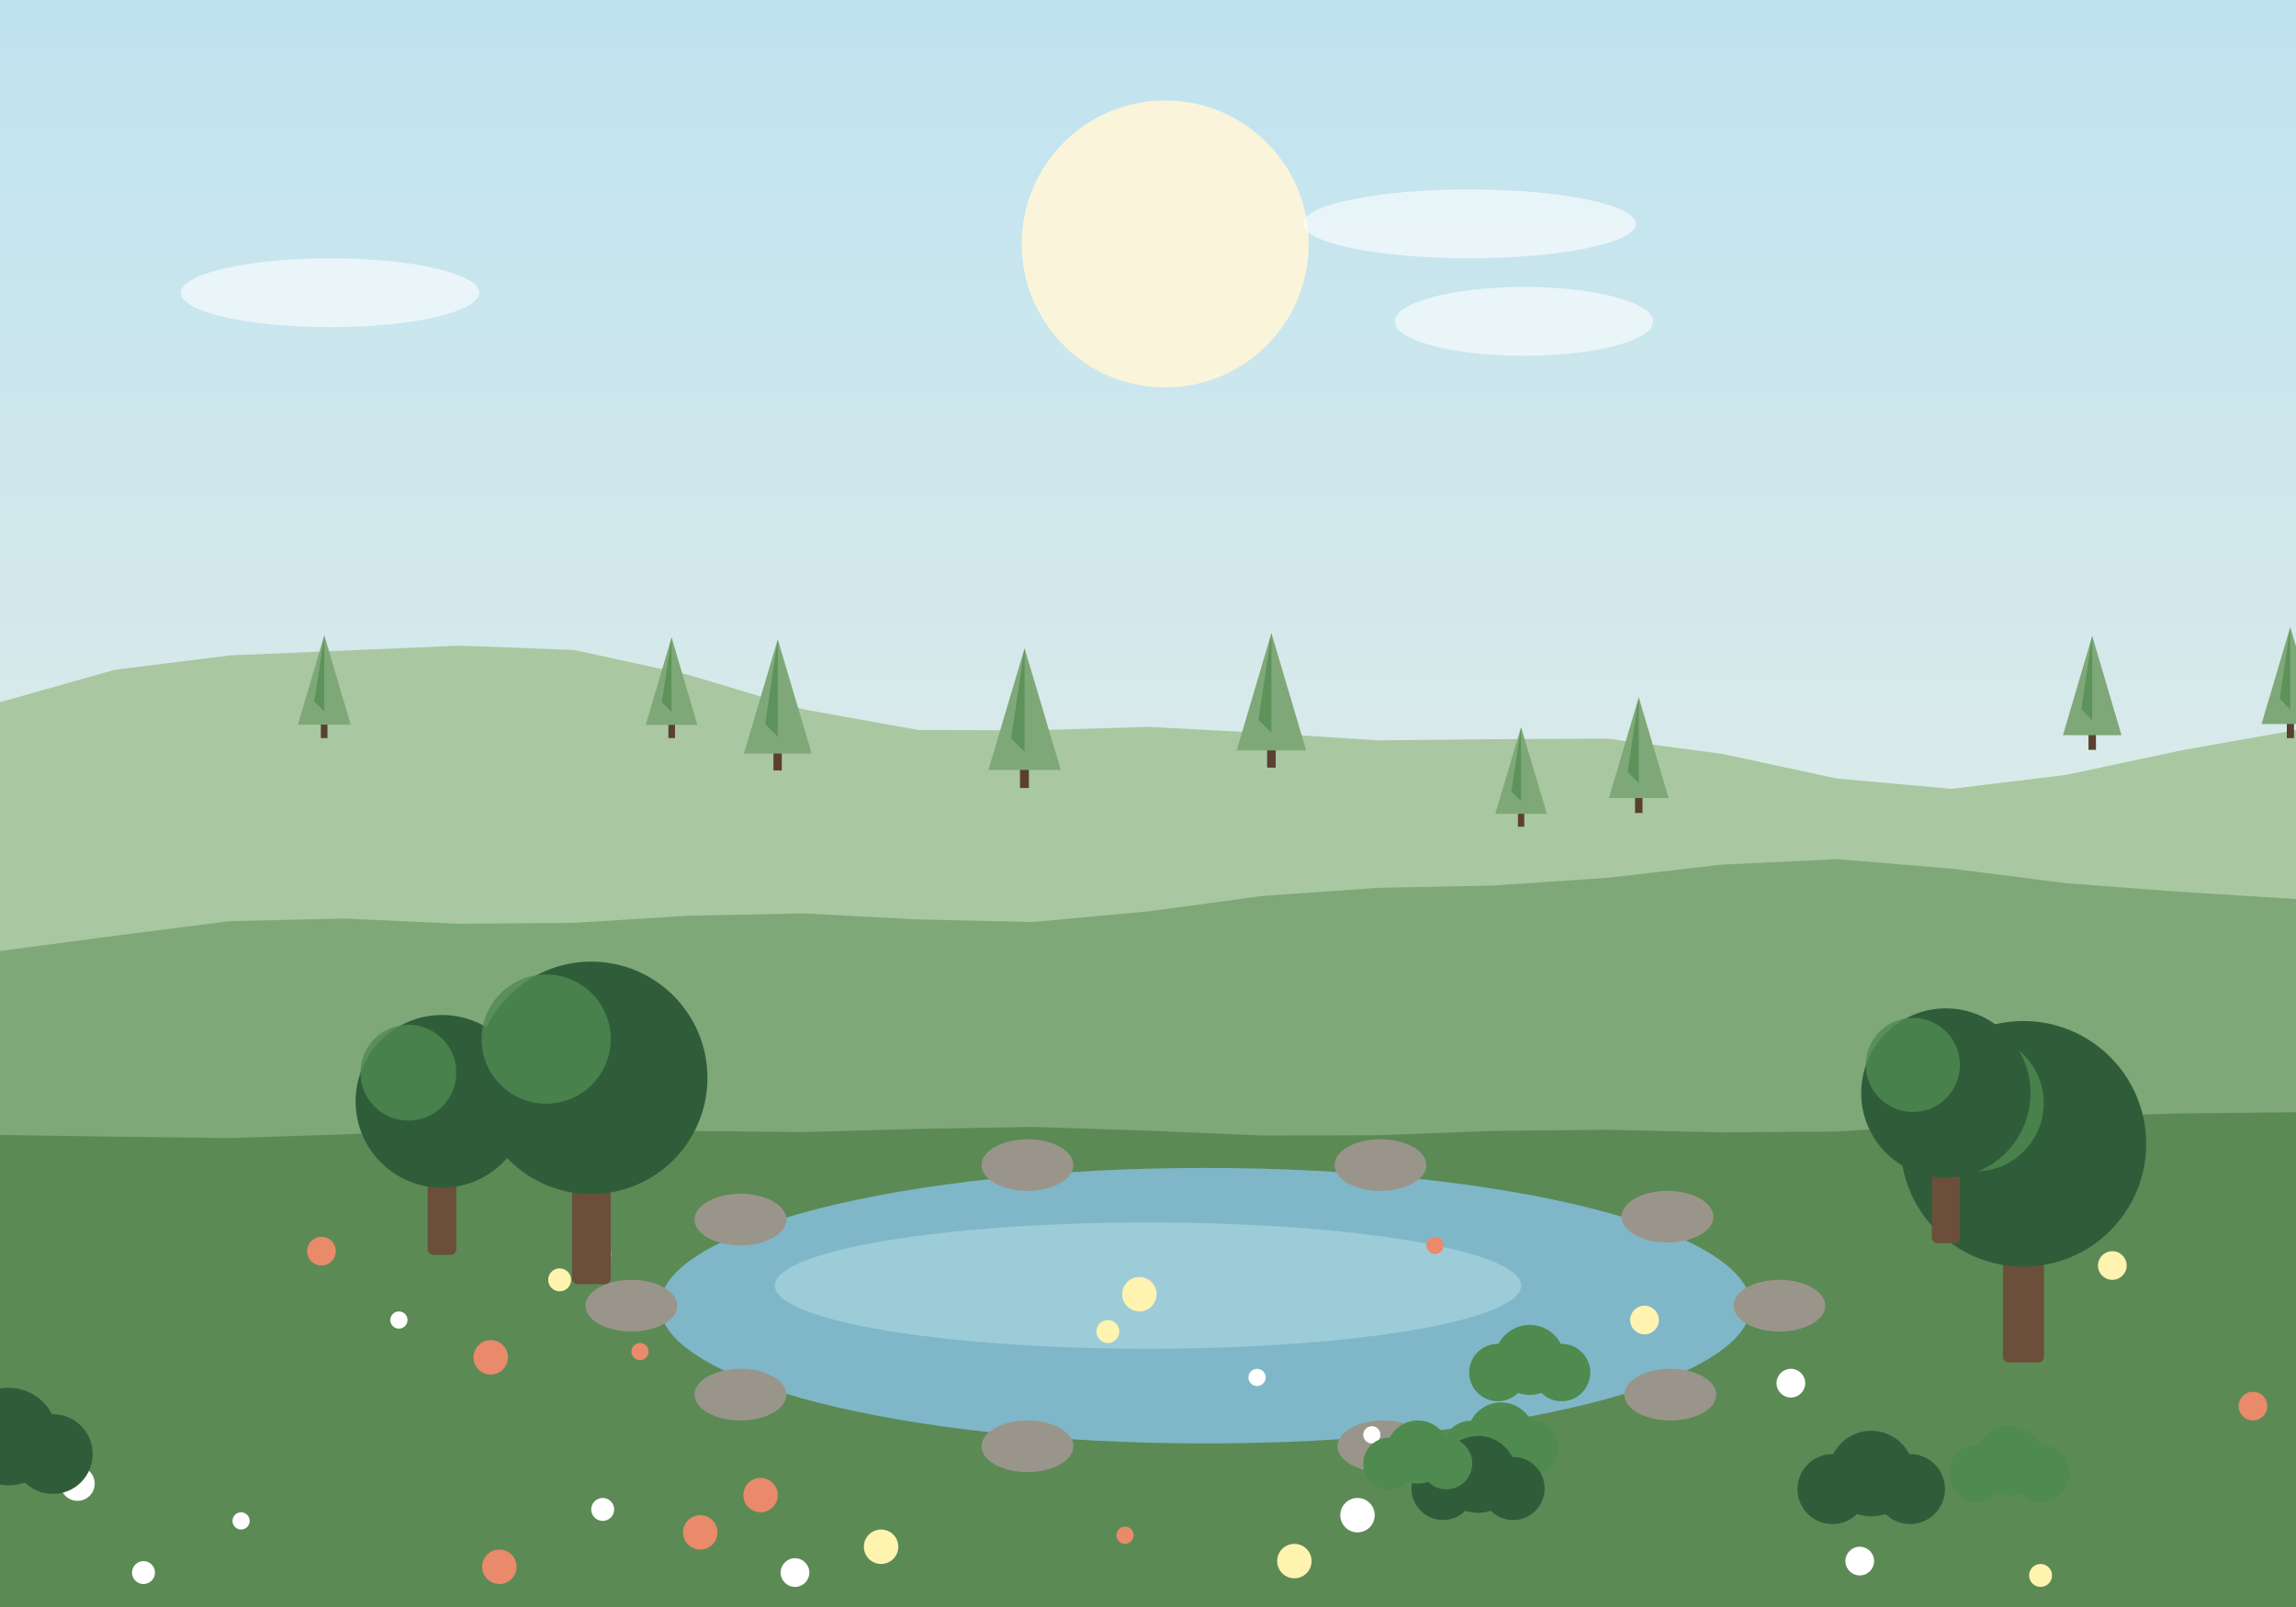
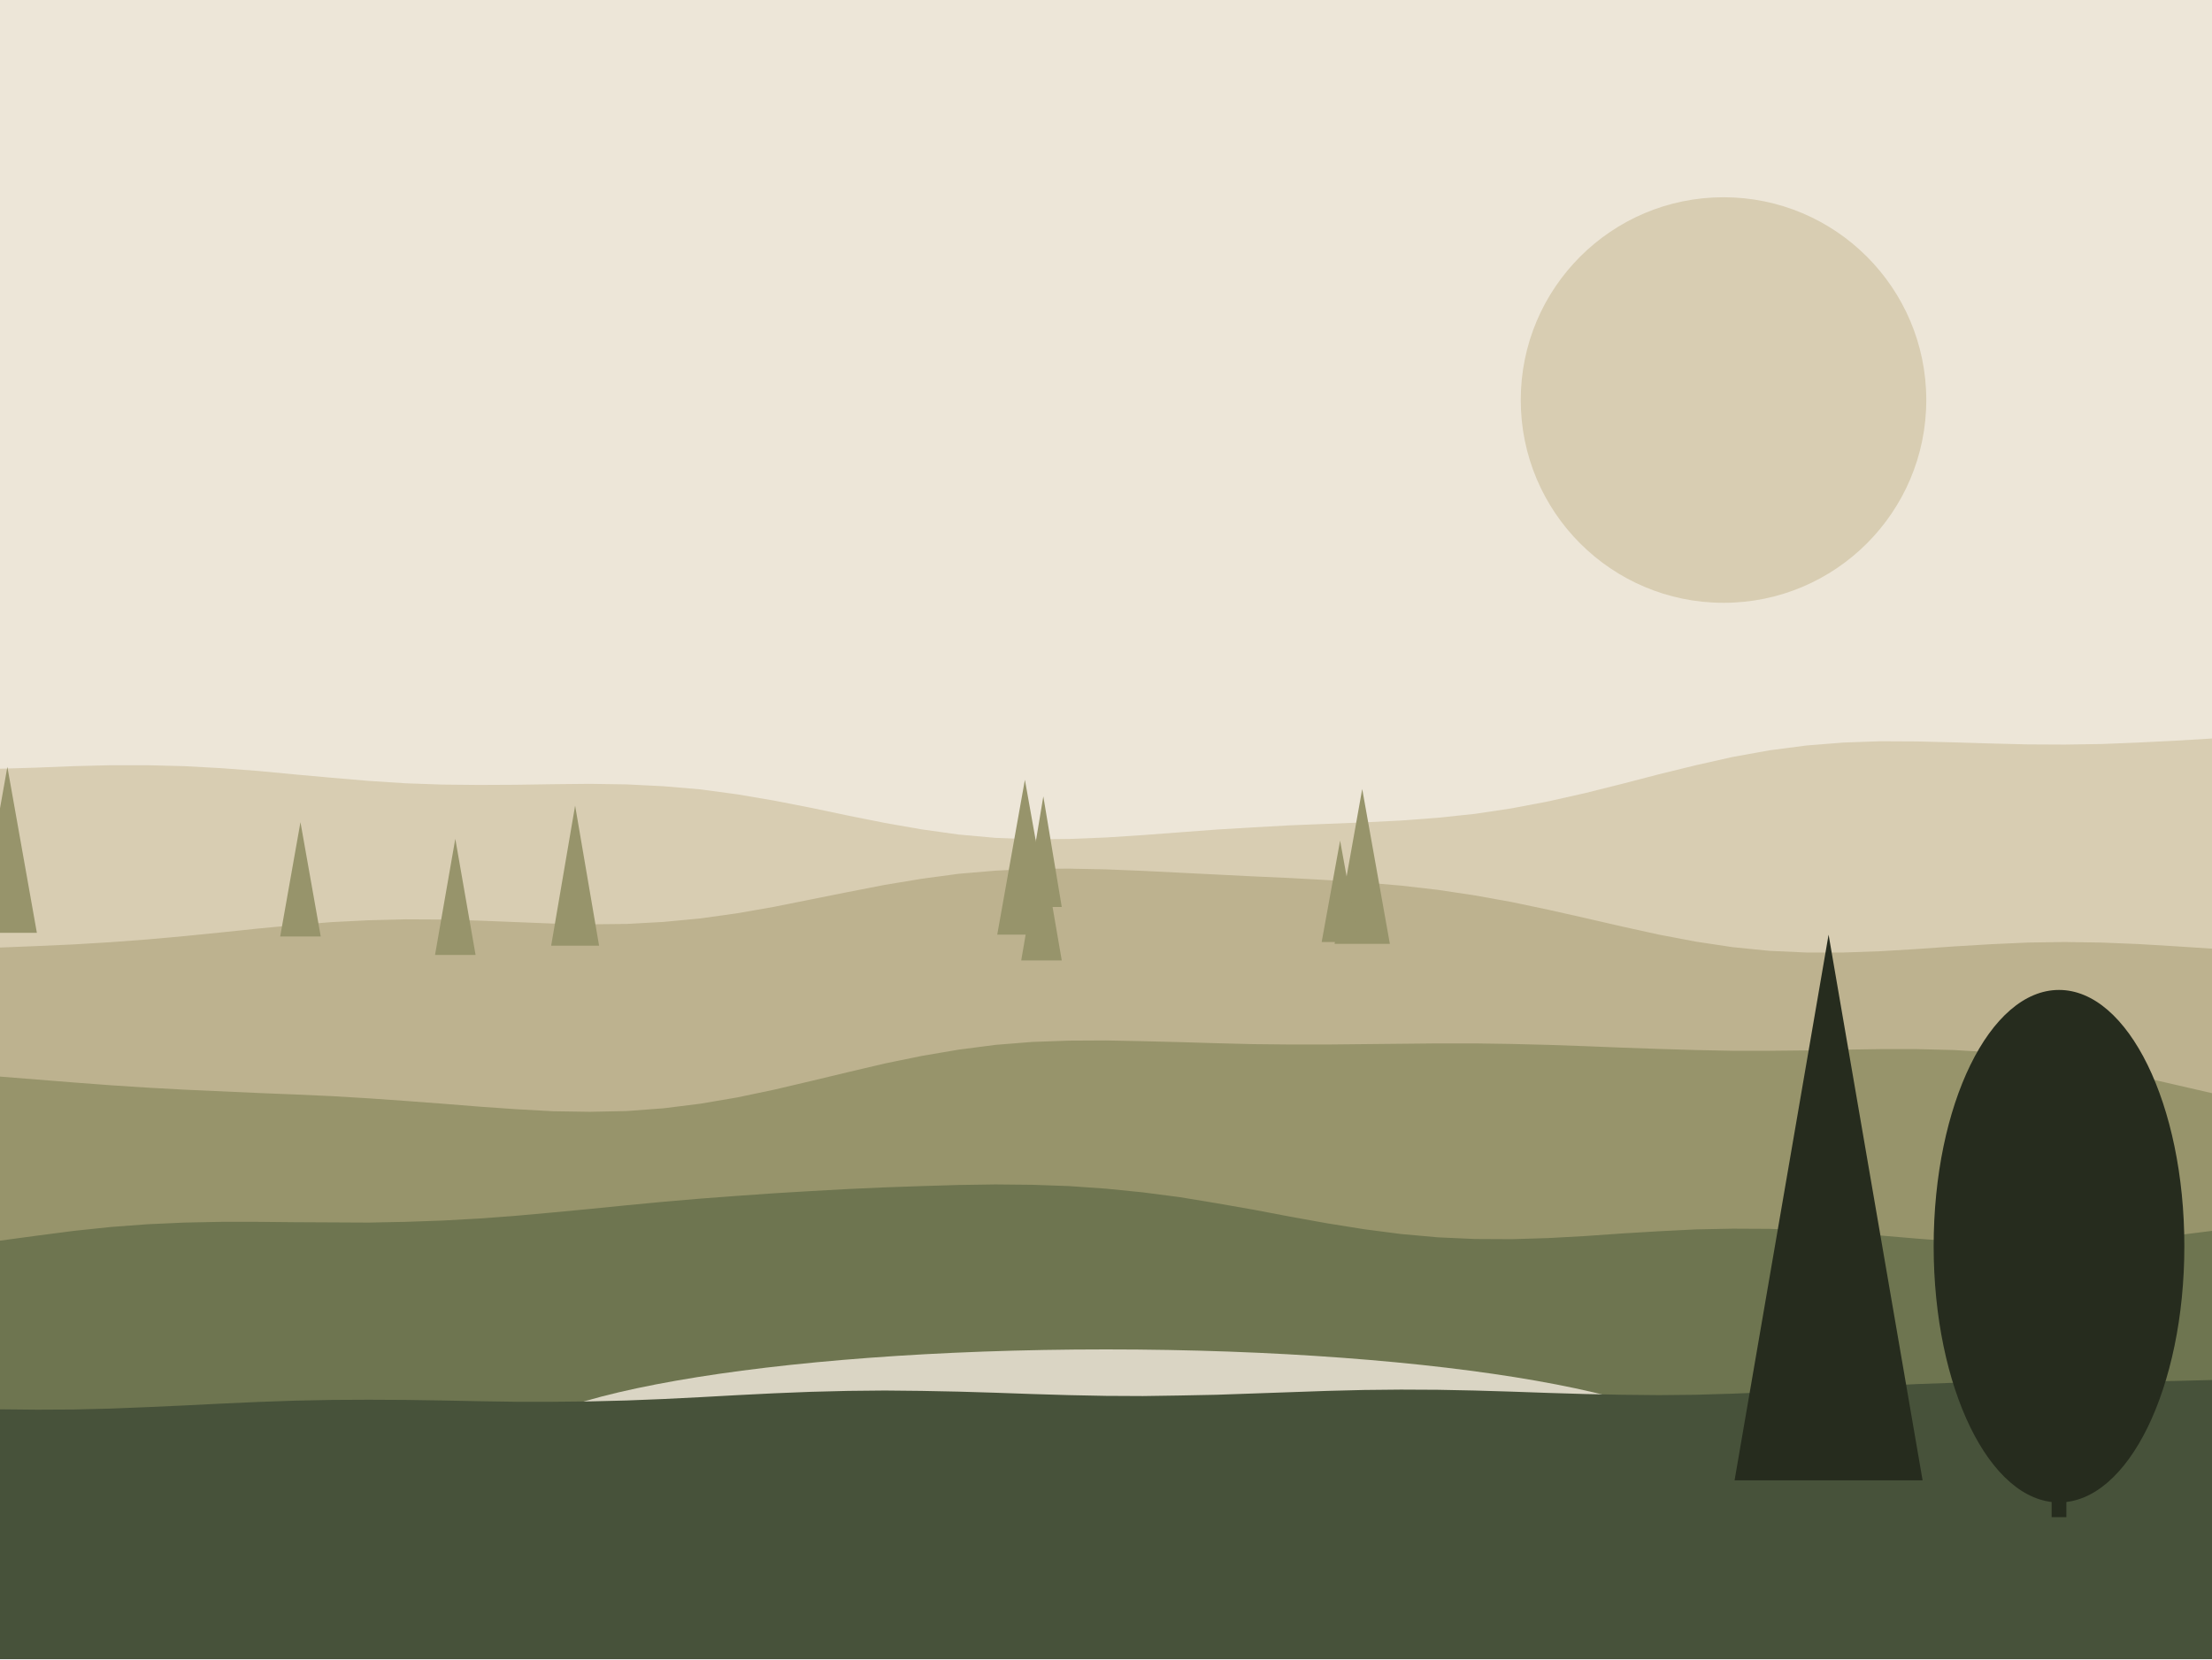
- <svg xmlns="http://www.w3.org/2000/svg" viewBox="0 0 800 560" preserveAspectRatio="xMidYMid slice">
-   <defs>
-     <linearGradient id="s10" x1="0" y1="0" x2="0" y2="1">
-       <stop offset="0" stop-color="#bfe3f0" />
-       <stop offset="1" stop-color="#f4f1e4" />
-     </linearGradient>
-   </defs>
-   <rect width="800" height="560" fill="url(#s10)" />
-   <circle cx="406" cy="85" r="50" fill="#fff6d8" opacity=".9" />
-   <ellipse cx="531" cy="112" rx="45" ry="12" fill="#fff" opacity=".6" />
-   <ellipse cx="512" cy="78" rx="58" ry="12" fill="#fff" opacity=".6" />
-   <ellipse cx="115" cy="102" rx="52" ry="12" fill="#fff" opacity=".6" />
-   <polygon fill="#a9c7a1" points="0,560 0,244.7 40,233.4 80,228.4 120,226.7 160,225.0 200,226.5 240,235.2 280,247.2 320,254.4 360,254.5 400,253.3 440,255.4 480,258.0 520,257.6 560,257.4 600,262.7 640,271.3 680,274.9 720,270.0 760,261.5 800,254.4 840,247.0 800,560" />
-   <rect x="528.9" y="282.5" width="2.2" height="5.6" fill="#5a4030" />
-   <polygon fill="#7fa878" points="530.0,253.4 521.0,283.6 539.0,283.6" />
-   <polygon fill="#4f8a4f" opacity=".7" points="530.0,253.4 526.6,275.8 530.0,279.2" />
-   <rect x="111.8" y="251.4" width="2.3" height="5.8" fill="#5a4030" />
-   <polygon fill="#7fa878" points="113.0,221.4 103.8,252.5 122.2,252.5" />
-   <polygon fill="#4f8a4f" opacity=".7" points="113.0,221.4 109.5,244.5 113.0,247.9" />
-   <rect x="796.8" y="251.0" width="2.5" height="6.2" fill="#5a4030" />
-   <polygon fill="#7fa878" points="798.0,218.5 788.0,252.3 808.0,252.3" />
-   <polygon fill="#4f8a4f" opacity=".7" points="798.0,218.5 794.3,243.5 798.0,247.3" />
-   <rect x="569.7" y="276.8" width="2.6" height="6.5" fill="#5a4030" />
-   <polygon fill="#7fa878" points="571.0,243.0 560.6,278.1 581.4,278.1" />
-   <polygon fill="#4f8a4f" opacity=".7" points="571.0,243.0 567.1,269.0 571.0,272.9" />
-   <rect x="441.5" y="259.9" width="3.0" height="7.6" fill="#5a4030" />
-   <polygon fill="#7fa878" points="443.0,220.6 430.9,261.5 455.1,261.5" />
-   <polygon fill="#4f8a4f" opacity=".7" points="443.0,220.6 438.5,250.9 443.0,255.4" />
-   <rect x="269.5" y="261.1" width="2.9" height="7.4" fill="#5a4030" />
-   <polygon fill="#7fa878" points="271.0,222.8 259.2,262.6 282.8,262.6" />
-   <polygon fill="#4f8a4f" opacity=".7" points="271.0,222.8 266.6,252.3 271.0,256.7" />
-   <rect x="727.7" y="254.9" width="2.6" height="6.4" fill="#5a4030" />
-   <polygon fill="#7fa878" points="729.0,221.6 718.8,256.2 739.2,256.2" />
-   <polygon fill="#4f8a4f" opacity=".7" points="729.0,221.6 725.2,247.2 729.0,251.1" />
-   <rect x="355.4" y="266.7" width="3.1" height="7.9" fill="#5a4030" />
-   <polygon fill="#7fa878" points="357.0,225.9 344.4,268.3 369.6,268.3" />
-   <polygon fill="#4f8a4f" opacity=".7" points="357.0,225.9 352.3,257.3 357.0,262.0" />
-   <rect x="232.9" y="251.5" width="2.3" height="5.7" fill="#5a4030" />
-   <polygon fill="#7fa878" points="234.0,222.1 225.0,252.6 243.0,252.6" />
-   <polygon fill="#4f8a4f" opacity=".7" points="234.0,222.1 230.6,244.7 234.0,248.1" />
-   <polygon fill="#7fa878" points="0,560 0,331.4 40,326.1 80,321.0 120,320.1 160,321.9 200,321.6 240,319.1 280,318.3 320,320.4 360,321.3 400,317.6 440,312.2 480,309.4 520,308.6 560,305.9 600,301.3 640,299.4 680,302.7 720,307.8 760,310.8 800,313.3 840,319.0 800,560" />
-   <polygon fill="#5b8a55" points="0,560 0,395.5 40,396.1 80,396.6 120,395.3 160,393.2 200,392.8 240,394.1 280,394.5 320,393.4 360,392.7 400,394.0 440,395.7 480,395.6 520,394.1 560,393.7 600,394.6 640,394.3 680,391.9 720,389.1 760,388.0 800,387.6 840,385.4 800,560" />
-   <ellipse cx="420" cy="455" rx="190" ry="48" fill="#7fb7c9" />
-   <ellipse cx="400" cy="448" rx="130" ry="22" fill="#a9d4e0" opacity=".7" />
-   <ellipse cx="620" cy="455" rx="16" ry="9" fill="#9a958a" />
-   <ellipse cx="582" cy="486" rx="16" ry="9" fill="#9a958a" />
-   <ellipse cx="482" cy="504" rx="16" ry="9" fill="#9a958a" />
-   <ellipse cx="358" cy="504" rx="16" ry="9" fill="#9a958a" />
-   <ellipse cx="258" cy="486" rx="16" ry="9" fill="#9a958a" />
-   <ellipse cx="220" cy="455" rx="16" ry="9" fill="#9a958a" />
-   <ellipse cx="258" cy="425" rx="16" ry="9" fill="#9a958a" />
-   <ellipse cx="358" cy="406" rx="16" ry="9" fill="#9a958a" />
-   <ellipse cx="481" cy="406" rx="16" ry="9" fill="#9a958a" />
-   <ellipse cx="581" cy="424" rx="16" ry="9" fill="#9a958a" />
-   <circle cx="277" cy="548" r="5" fill="#ffffff" />
-   <circle cx="50" cy="548" r="4" fill="#ffffff" />
-   <circle cx="174" cy="546" r="6" fill="#e98a6b" />
-   <circle cx="84" cy="530" r="3" fill="#ffffff" />
-   <circle cx="195" cy="446" r="4" fill="#fff3b0" />
-   <circle cx="473" cy="528" r="6" fill="#ffffff" />
-   <circle cx="573" cy="460" r="5" fill="#fff3b0" />
-   <circle cx="207" cy="437" r="6" fill="#e98a6b" />
-   <circle cx="438" cy="480" r="3" fill="#ffffff" />
-   <circle cx="736" cy="441" r="5" fill="#fff3b0" />
-   <circle cx="171" cy="473" r="6" fill="#e98a6b" />
-   <circle cx="139" cy="460" r="3" fill="#ffffff" />
-   <circle cx="307" cy="539" r="6" fill="#fff3b0" />
-   <circle cx="265" cy="521" r="6" fill="#e98a6b" />
-   <circle cx="500" cy="434" r="3" fill="#e98a6b" />
-   <circle cx="648" cy="544" r="5" fill="#ffffff" />
-   <circle cx="478" cy="500" r="3" fill="#ffffff" />
-   <circle cx="223" cy="471" r="3" fill="#e98a6b" />
-   <circle cx="112" cy="436" r="5" fill="#e98a6b" />
-   <circle cx="711" cy="549" r="4" fill="#fff3b0" />
-   <circle cx="27" cy="517" r="6" fill="#ffffff" />
-   <circle cx="667" cy="512" r="4" fill="#e98a6b" />
-   <circle cx="210" cy="526" r="4" fill="#ffffff" />
-   <circle cx="244" cy="534" r="6" fill="#e98a6b" />
-   <circle cx="392" cy="535" r="3" fill="#e98a6b" />
-   <circle cx="624" cy="482" r="5" fill="#ffffff" />
-   <circle cx="386" cy="464" r="4" fill="#fff3b0" />
-   <circle cx="785" cy="490" r="5" fill="#e98a6b" />
-   <circle cx="451" cy="544" r="6" fill="#fff3b0" />
-   <circle cx="397" cy="451" r="6" fill="#fff3b0" />
-   <rect x="149.0" y="403.9" width="10.0" height="33.4" rx="2" fill="#6b4f3a" />
-   <circle cx="154.0" cy="383.8" r="30.1" fill="#2f5d3a" />
-   <circle cx="142.3" cy="373.8" r="16.7" fill="#4f8a4f" opacity=".8" />
-   <rect x="697.9" y="427.2" width="14.3" height="47.6" rx="2" fill="#6b4f3a" />
-   <circle cx="705.0" cy="398.6" r="42.8" fill="#2f5d3a" />
-   <circle cx="688.3" cy="384.4" r="23.8" fill="#4f8a4f" opacity=".8" />
-   <rect x="673.1" y="400.5" width="9.8" height="32.7" rx="2" fill="#6b4f3a" />
-   <circle cx="678.0" cy="380.9" r="29.5" fill="#2f5d3a" />
-   <circle cx="666.5" cy="371.1" r="16.4" fill="#4f8a4f" opacity=".8" />
-   <rect x="199.3" y="402.5" width="13.5" height="45.0" rx="2" fill="#6b4f3a" />
-   <circle cx="206.0" cy="375.6" r="40.5" fill="#2f5d3a" />
-   <circle cx="190.3" cy="362.1" r="22.5" fill="#4f8a4f" opacity=".8" />
-   <circle cx="512.4" cy="504.6" r="9.5" fill="#4f8a4f" />
-   <circle cx="523.0" cy="500.4" r="11.7" fill="#4f8a4f" />
-   <circle cx="533.6" cy="504.6" r="9.5" fill="#4f8a4f" />
-   <circle cx="502.8" cy="518.7" r="11.0" fill="#2f5d3a" />
-   <circle cx="515.0" cy="513.8" r="13.4" fill="#2f5d3a" />
-   <circle cx="527.2" cy="518.7" r="11.0" fill="#2f5d3a" />
-   <circle cx="484.0" cy="510.0" r="9.0" fill="#4f8a4f" />
-   <circle cx="494.0" cy="506.0" r="11.0" fill="#4f8a4f" />
-   <circle cx="504.0" cy="510.0" r="9.0" fill="#4f8a4f" />
-   <circle cx="-12.4" cy="506.7" r="13.9" fill="#2f5d3a" />
-   <circle cx="3.0" cy="500.6" r="17.0" fill="#2f5d3a" />
-   <circle cx="18.4" cy="506.7" r="13.9" fill="#2f5d3a" />
-   <circle cx="521.9" cy="478.3" r="10.0" fill="#4f8a4f" />
-   <circle cx="533.0" cy="473.9" r="12.2" fill="#4f8a4f" />
-   <circle cx="544.1" cy="478.3" r="10.0" fill="#4f8a4f" />
-   <circle cx="638.5" cy="518.9" r="12.2" fill="#2f5d3a" />
-   <circle cx="652.0" cy="513.5" r="14.9" fill="#2f5d3a" />
-   <circle cx="665.5" cy="518.9" r="12.2" fill="#2f5d3a" />
-   <circle cx="689.0" cy="513.4" r="9.9" fill="#4f8a4f" />
-   <circle cx="700.0" cy="509.0" r="12.1" fill="#4f8a4f" />
-   <circle cx="711.0" cy="513.4" r="9.9" fill="#4f8a4f" />
+ <svg xmlns="http://www.w3.org/2000/svg" viewBox="0 0 1200 900" preserveAspectRatio="xMidYMid slice">
+   <rect width="1200" height="900" fill="#EDE6D8" />
+   <circle cx="935" cy="217" r="110" fill="#D8CDB2" />
+   <polygon fill="#D8CDB2" points="0,900 0,417.0 20,416.4 40,415.6 60,415.1 80,415.1 100,415.6 120,416.7 140,418.2 160,420.1 180,421.9 200,423.6 220,424.9 240,425.6 260,425.8 280,425.7 300,425.4 320,425.2 340,425.5 360,426.5 380,428.2 400,430.9 420,434.3 440,438.2 460,442.4 480,446.4 500,449.9 520,452.7 540,454.5 560,455.3 580,455.1 600,454.3 620,453.0 640,451.5 660,450.0 680,448.8 700,447.7 720,446.9 740,446.1 760,445.1 780,443.6 800,441.5 820,438.5 840,434.7 860,430.2 880,425.2 900,420.0 920,415.1 940,410.6 960,407.0 980,404.4 1000,402.8 1020,402.1 1040,402.2 1060,402.7 1080,403.3 1100,403.8 1120,403.9 1140,403.6 1160,402.8 1180,401.8 1200,400.6 1200,900" />
+   <polygon fill="#BDB28F" points="0,900 0,514.0 20,513.2 40,512.3 60,511.1 80,509.6 100,507.8 120,505.8 140,503.7 160,501.8 180,500.2 200,499.2 220,498.7 240,498.8 260,499.4 280,500.2 300,501.0 320,501.4 340,501.2 360,500.1 380,498.2 400,495.4 420,491.9 440,487.9 460,483.9 480,480.0 500,476.7 520,474.0 540,472.3 560,471.3 580,471.2 600,471.6 620,472.4 640,473.4 660,474.4 680,475.4 700,476.3 720,477.4 740,478.7 760,480.4 780,482.7 800,485.7 820,489.3 840,493.5 860,498.0 880,502.6 900,507.0 920,510.8 940,513.8 960,515.8 980,516.7 1000,516.7 1020,516.0 1040,514.8 1060,513.4 1080,512.2 1100,511.3 1120,511.0 1140,511.3 1160,512.1 1180,513.3 1200,514.6 1200,900" />
+   <polygon fill="#97946B" points="565,457 554,521 576,521" />
+   <polygon fill="#97946B" points="247,455 236,518 258,518" />
+   <polygon fill="#97946B" points="312,437 299,513 325,513" />
+   <polygon fill="#97946B" points="739,428 724,512 754,512" />
+   <polygon fill="#97946B" points="556,423 541,507 571,507" />
+   <polygon fill="#97946B" points="566,432 556,492 576,492" />
+   <polygon fill="#97946B" points="4,416 -12,506 20,506" />
+   <polygon fill="#97946B" points="163,446 152,508 174,508" />
+   <polygon fill="#97946B" points="727,456 717,511 737,511" />
+   <polygon fill="#97946B" points="0,900 0,584.0 20,585.6 40,587.2 60,588.7 80,590.0 100,591.1 120,592.0 140,592.9 160,593.7 180,594.6 200,595.8 220,597.2 240,598.7 260,600.3 280,601.7 300,602.8 320,603.1 340,602.7 360,601.2 380,598.7 400,595.3 420,591.1 440,586.4 460,581.6 480,576.9 500,572.8 520,569.4 540,566.8 560,565.2 580,564.5 600,564.4 620,564.8 640,565.3 660,565.9 680,566.4 700,566.6 720,566.6 740,566.4 760,566.2 780,566.0 800,566.0 820,566.3 840,566.8 860,567.5 880,568.3 900,569.0 920,569.6 940,570.0 960,570.0 980,569.8 1000,569.4 1020,569.1 1040,569.1 1060,569.6 1080,570.8 1100,572.9 1120,575.8 1140,579.5 1160,583.8 1180,588.4 1200,593.0 1200,900" />
+   <polygon fill="#6E7550" points="0,900 0,673.0 20,670.3 40,667.7 60,665.6 80,664.1 100,663.2 120,662.8 140,662.8 160,663.0 180,663.1 200,663.2 220,662.8 240,662.1 260,661.0 280,659.5 300,657.7 320,655.8 340,653.8 360,651.9 380,650.2 400,648.7 420,647.3 440,646.1 460,645.0 480,644.1 500,643.4 520,642.8 540,642.5 560,642.7 580,643.4 600,644.8 620,646.8 640,649.4 660,652.7 680,656.2 700,660.0 720,663.6 740,666.8 760,669.4 780,671.2 800,672.1 820,672.2 840,671.6 860,670.5 880,669.1 900,667.9 920,666.9 940,666.5 960,666.6 980,667.4 1000,668.6 1020,670.2 1040,671.9 1060,673.4 1080,674.4 1100,675.0 1120,674.8 1140,673.9 1160,672.3 1180,670.2 1200,667.7 1200,900" />
+   <ellipse cx="600" cy="790" rx="330" ry="58" fill="#EDE6D8" opacity=".85" />
+   <ellipse cx="560" cy="785" rx="200" ry="22" fill="#FFFFFF" opacity=".35" />
+   <polygon fill="#47523A" points="0,900 0,764.5 20,764.7 40,764.6 60,764.1 80,763.3 100,762.4 120,761.4 140,760.5 160,759.8 180,759.4 200,759.3 220,759.4 240,759.7 260,760.1 280,760.4 300,760.4 320,760.2 340,759.7 360,758.9 380,757.9 400,756.8 420,755.8 440,755.0 460,754.5 480,754.3 500,754.5 520,754.9 540,755.5 560,756.2 580,756.8 600,757.2 620,757.3 640,757.0 660,756.6 680,755.9 700,755.2 720,754.5 740,754.0 760,753.8 780,753.9 800,754.3 820,754.9 840,755.6 860,756.2 880,756.6 900,756.8 920,756.6 940,756.0 960,755.2 980,754.1 1000,752.9 1020,751.8 1040,750.8 1060,750.1 1080,749.7 1100,749.5 1120,749.4 1140,749.5 1160,749.4 1180,749.1 1200,748.6 1200,900" />
+   <polygon fill="#262C1E" points="992,507 941,803 1043,803" />
+   <ellipse cx="1117" cy="676" rx="68" ry="139" fill="#262C1E" />
+   <rect x="1113.0" y="795" width="8.0" height="28" fill="#262C1E" />
</svg>
